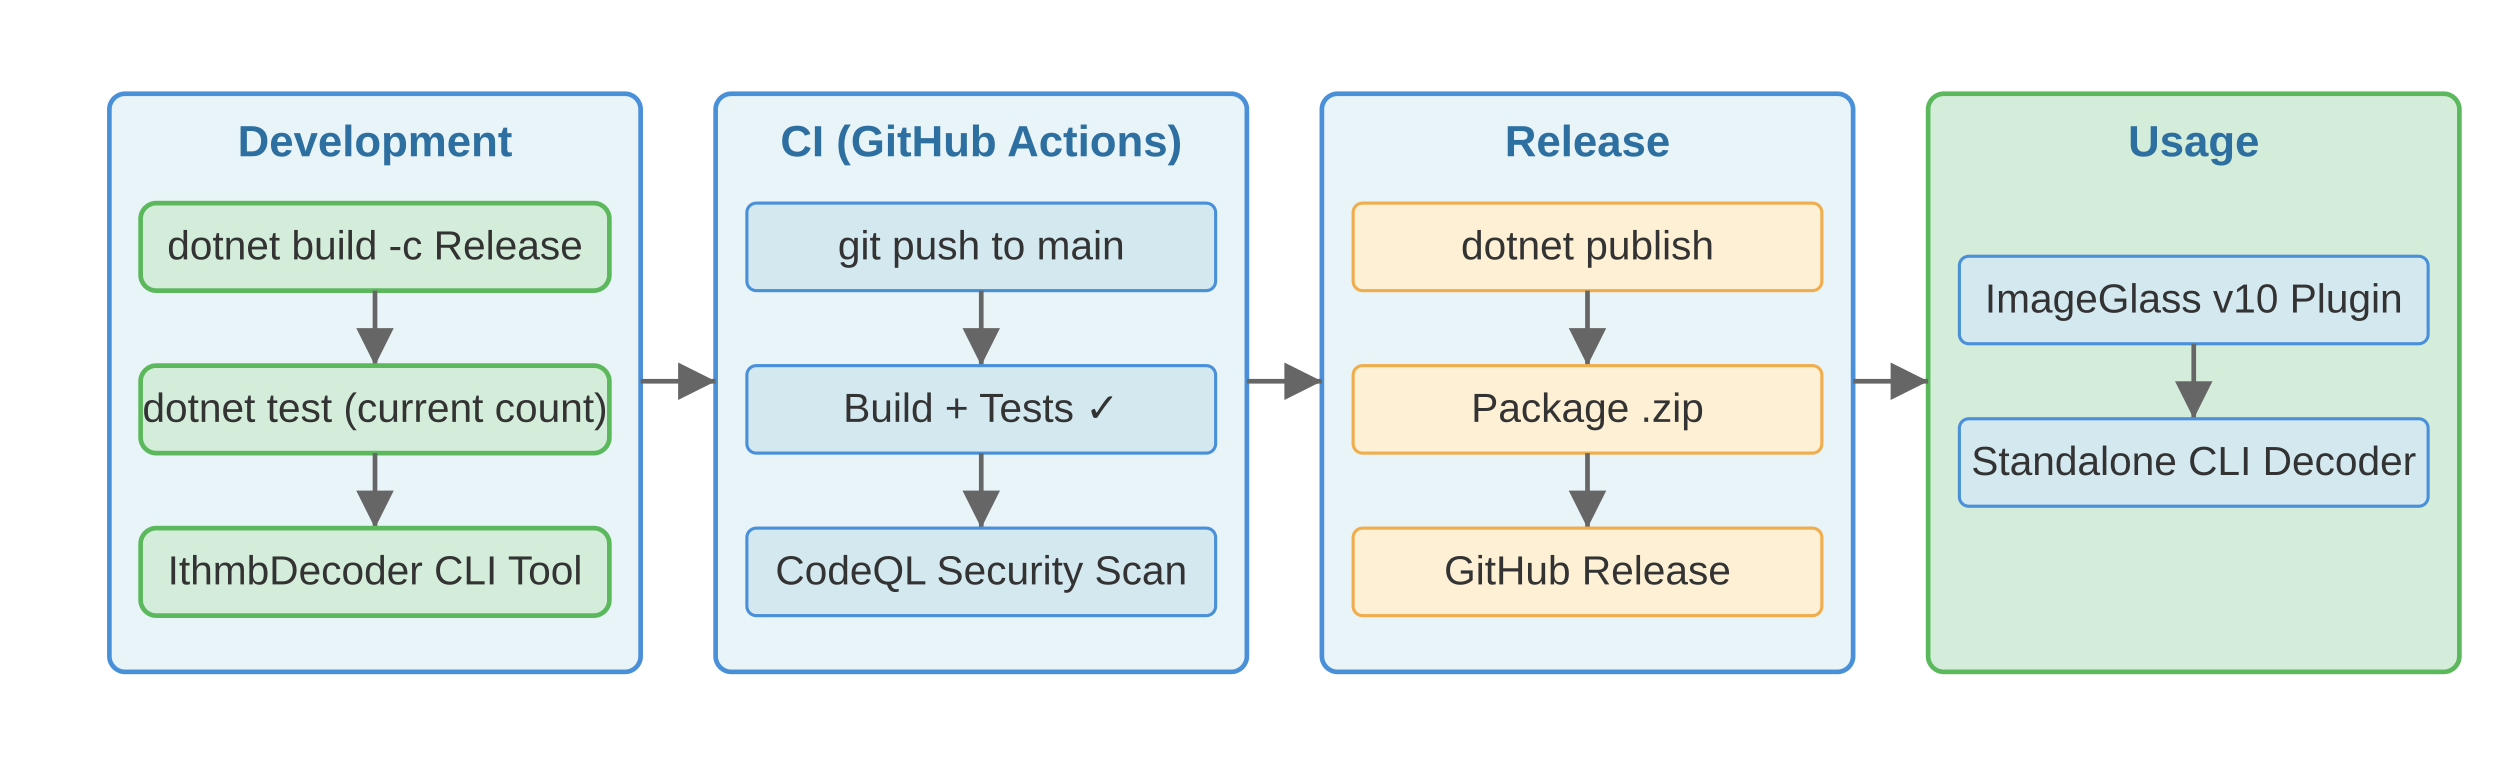
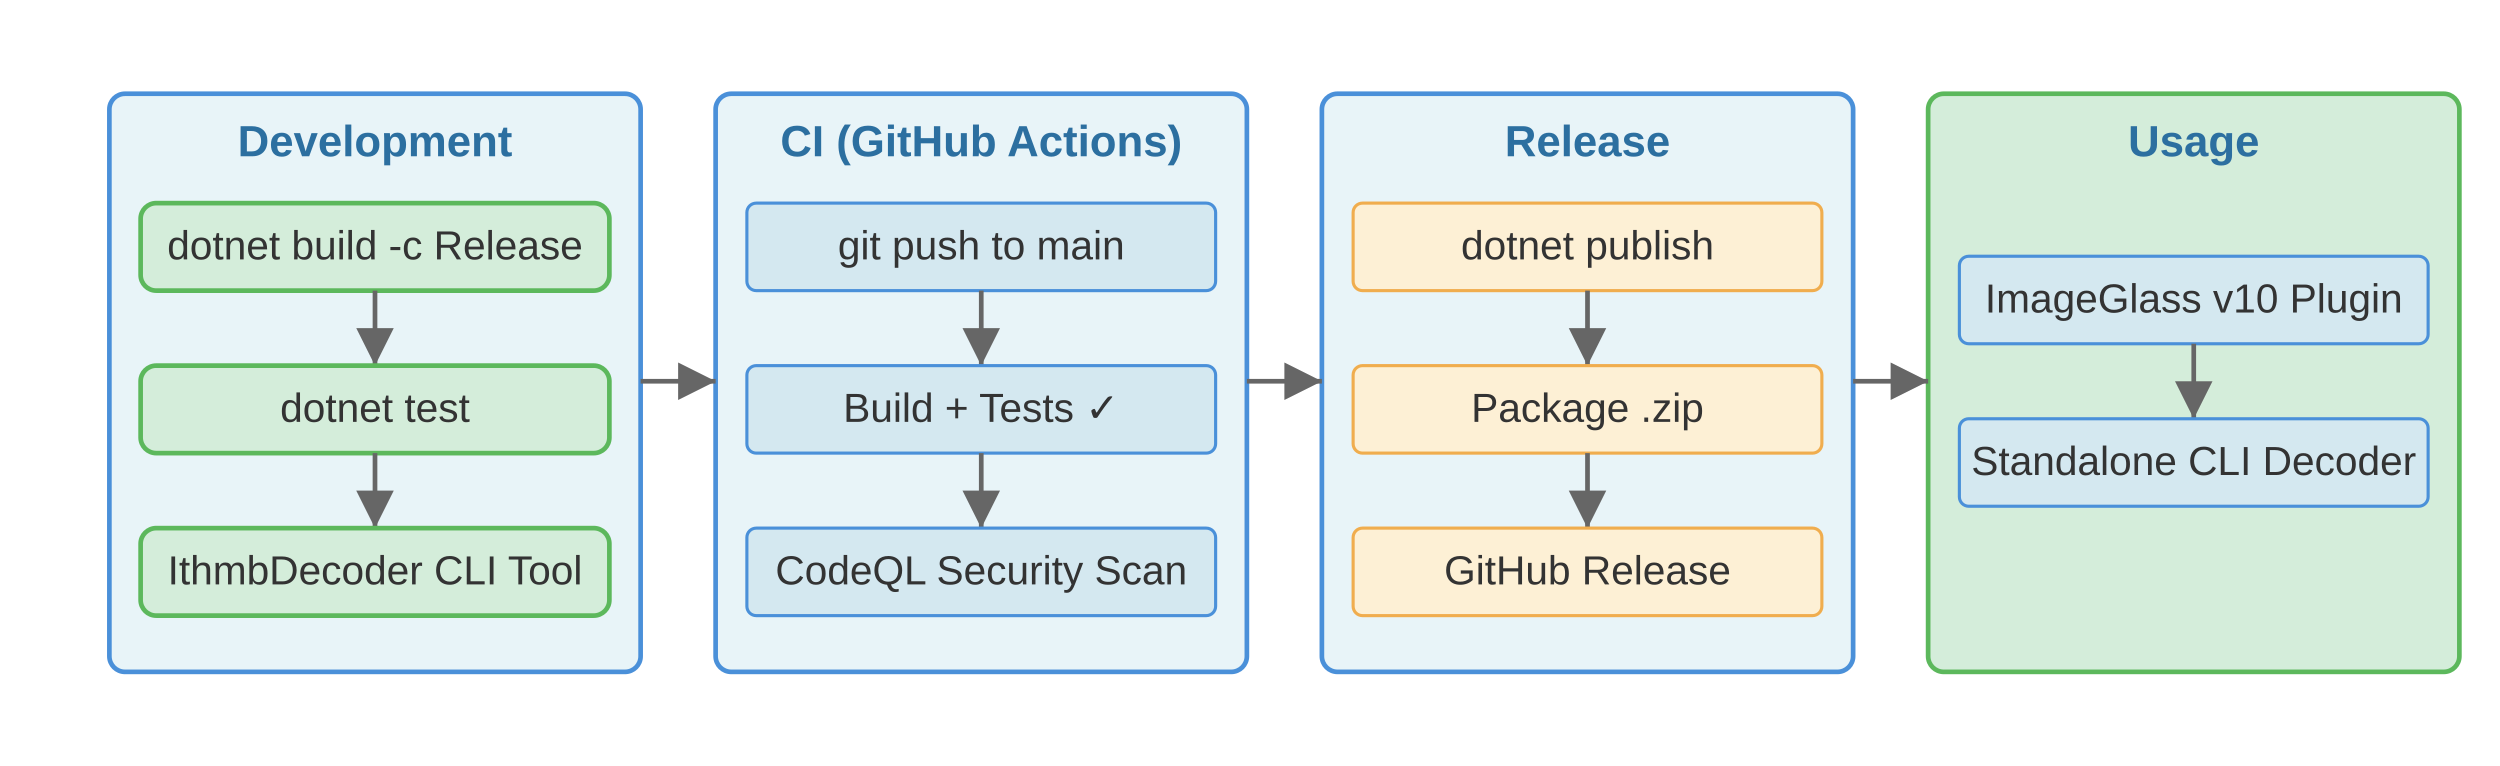
<svg xmlns="http://www.w3.org/2000/svg" viewBox="0 0 800 245" font-family="Arial,sans-serif" font-size="13">
  <defs>
    <marker id="a" viewBox="0 0 10 10" refX="10" refY="5" markerWidth="8" markerHeight="8" orient="auto">
      <path d="M0,0 L10,5 L0,10Z" fill="#666" />
    </marker>
    <style>
rect.bx{fill:#e8f4f8;stroke:#4a90d9;stroke-width:1.5;rx:5}rect.ci{fill:#d4e8f0;stroke:#4a90d9;stroke-width:1;rx:3}rect.gr{fill:#d4edda;stroke:#5cb85c;stroke-width:1.5;rx:5}rect.or{fill:#fdf0d5;stroke:#f0ad4e;stroke-width:1;rx:3}text.t{fill:#2c6fa0;font-weight:bold;font-size:14px;text-anchor:middle}text.l{fill:#333;text-anchor:middle;font-size:13px}path.e{stroke:#666;stroke-width:1.5;fill:none;marker-end:url(#a)}
</style>
  </defs>
  <rect x="35" y="30" width="170" height="185" class="bx" />
  <text x="120" y="50" class="t">Development</text>
  <rect x="45" y="65" width="150" height="28" class="gr" />
  <text x="120" y="83" class="l">dotnet build -c Release</text>
  <path d="M120,93 L120,117" class="e" />
  <rect x="45" y="117" width="150" height="28" class="gr" />
-   <text x="120" y="135" class="l">dotnet test (current count)</text>
+   <text x="120" y="135" class="l">dotnet test</text>
  <path d="M120,145 L120,169" class="e" />
  <rect x="45" y="169" width="150" height="28" class="gr" />
  <text x="120" y="187" class="l">IthmbDecoder CLI Tool</text>
  <rect x="229" y="30" width="170" height="185" class="bx" />
  <text x="314" y="50" class="t">CI (GitHub Actions)</text>
  <rect x="239" y="65" width="150" height="28" class="ci" />
  <text x="314" y="83" class="l">git push to main</text>
  <path d="M314,93 L314,117" class="e" />
  <rect x="239" y="117" width="150" height="28" class="ci" />
  <text x="314" y="135" class="l">Build + Tests ✓</text>
  <path d="M314,145 L314,169" class="e" />
  <rect x="239" y="169" width="150" height="28" class="ci" />
  <text x="314" y="187" class="l">CodeQL Security Scan</text>
  <rect x="423" y="30" width="170" height="185" class="bx" />
  <text x="508" y="50" class="t">Release</text>
  <rect x="433" y="65" width="150" height="28" class="or" />
  <text x="508" y="83" class="l">dotnet publish</text>
  <path d="M508,93 L508,117" class="e" />
  <rect x="433" y="117" width="150" height="28" class="or" />
  <text x="508" y="135" class="l">Package .zip</text>
  <path d="M508,145 L508,169" class="e" />
  <rect x="433" y="169" width="150" height="28" class="or" />
  <text x="508" y="187" class="l">GitHub Release</text>
  <rect x="617" y="30" width="170" height="185" class="gr" />
  <text x="702" y="50" class="t">Usage</text>
  <rect x="627" y="82" width="150" height="28" class="ci" />
  <text x="702" y="100" class="l">ImageGlass v10 Plugin</text>
  <path d="M702,110 L702,134" class="e" />
  <rect x="627" y="134" width="150" height="28" class="ci" />
  <text x="702" y="152" class="l">Standalone CLI Decoder</text>
  <path d="M205,122 L229,122" class="e" />
  <path d="M399,122 L423,122" class="e" />
  <path d="M593,122 L617,122" class="e" />
</svg>
